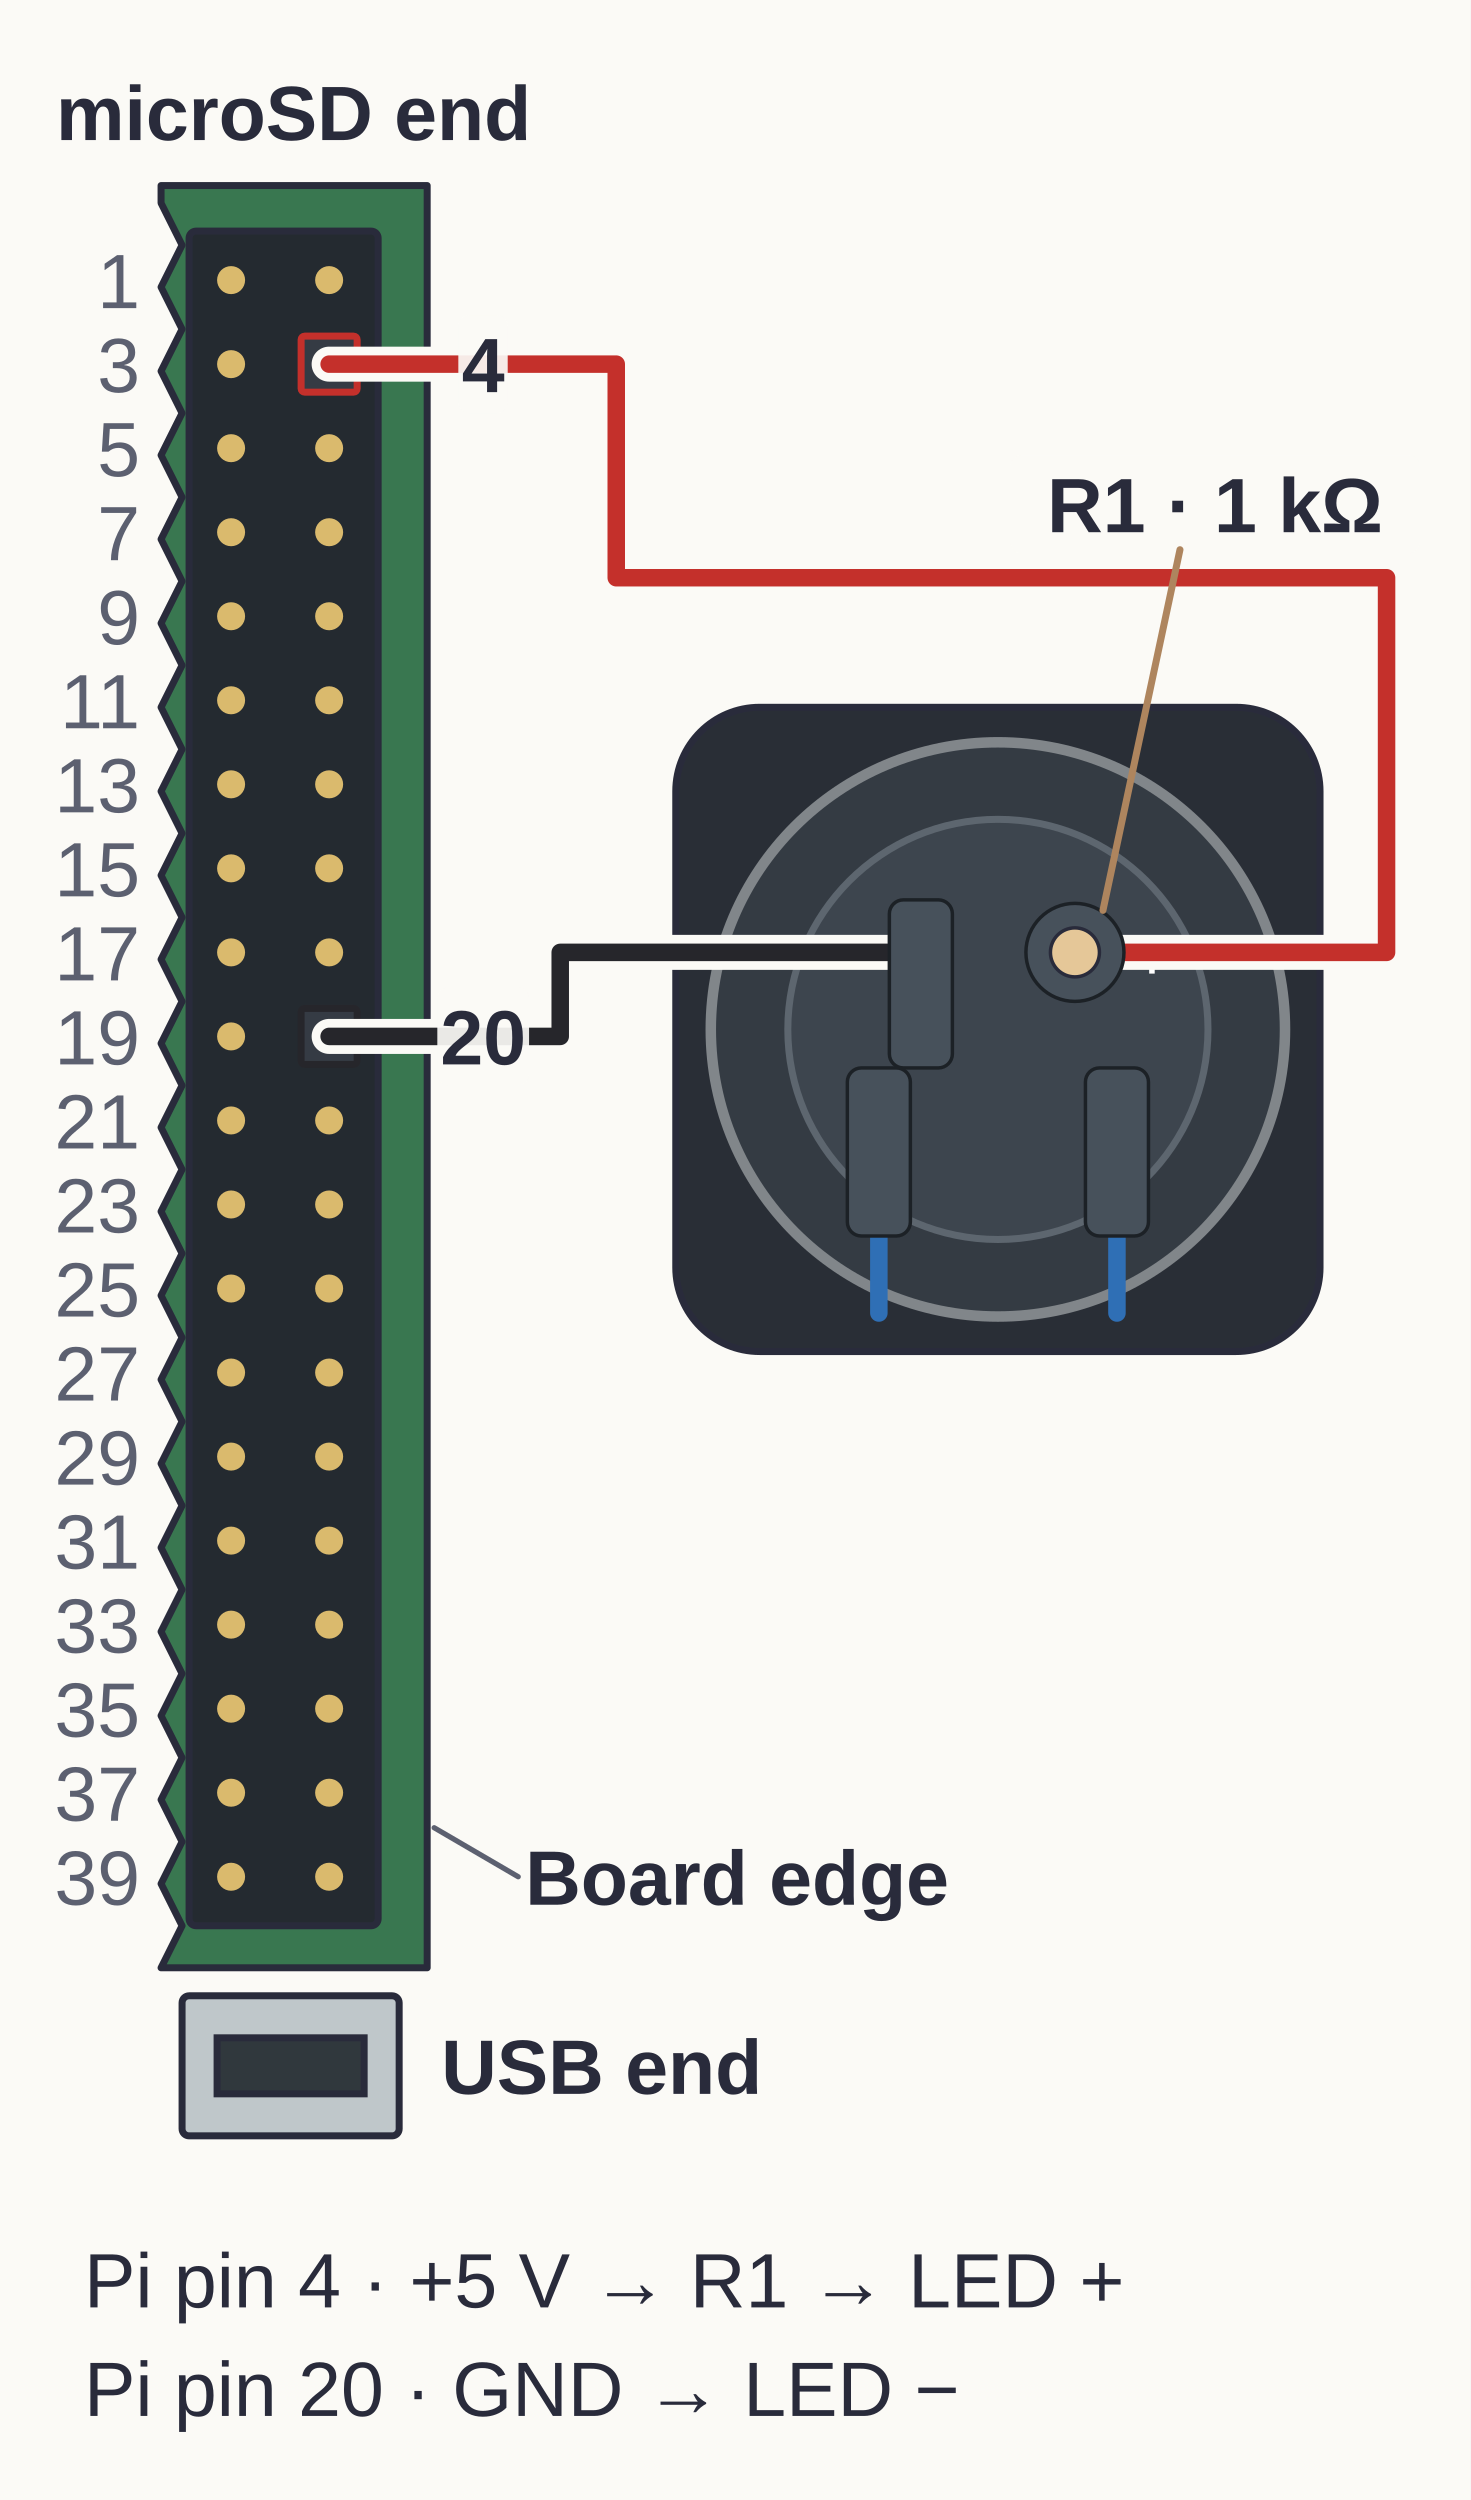
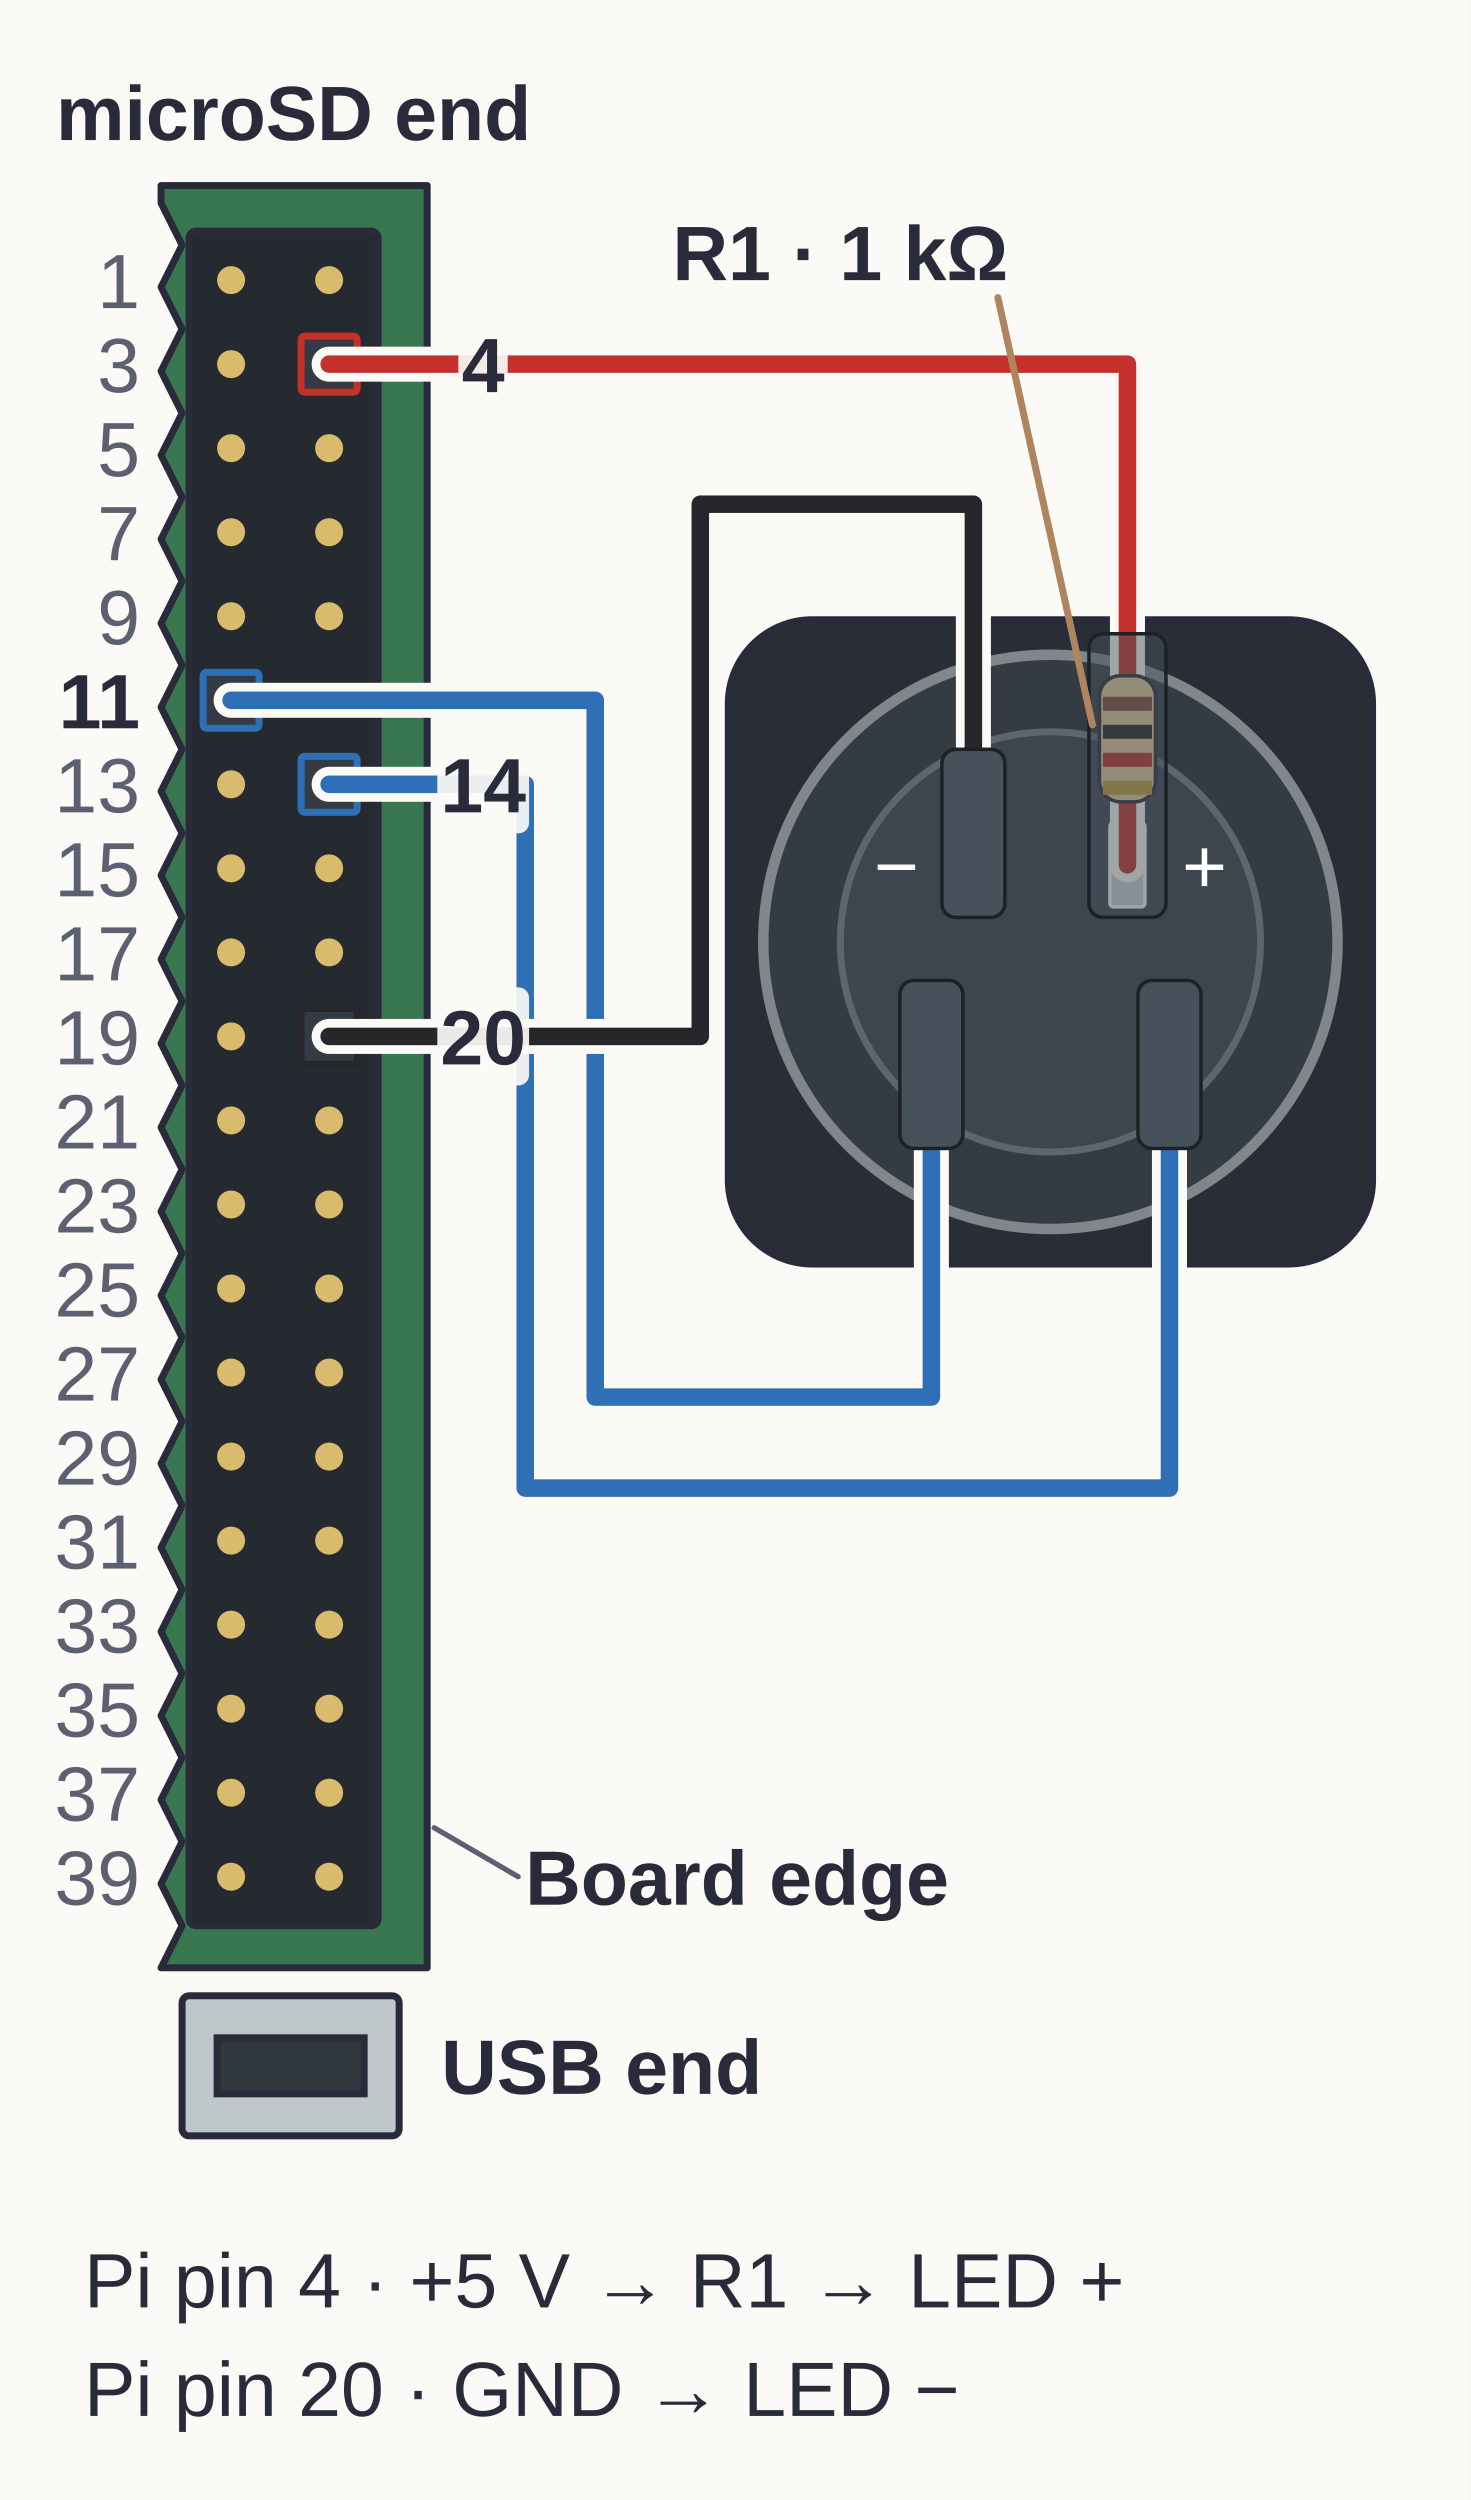
<svg xmlns="http://www.w3.org/2000/svg" viewBox="0 71 420 714" width="420" height="714" role="img">
  <defs>
    <marker id="arrow" viewBox="0 0 10 10" refX="8" refY="5" markerWidth="7" markerHeight="7" orient="auto-start-reverse">
      <path d="M0 0 L10 5 L0 10z" fill="#2f6fb5" />
    </marker>
  </defs>
  <rect x="0" y="71" width="420" height="714" fill="#fbfaf6" />
  <polygon points="46,124 122,124 122,633 46,633 52,621 46,609 52,597 46,585 52,573 46,561 52,549 46,537 52,525 46,513 52,501 46,489 52,477 46,465 52,453 46,441 52,429 46,417 52,405 46,393 52,381 46,369 52,357 46,345 52,333 46,321 52,309 46,297 52,285 46,273 52,261 46,249 52,237 46,225 52,213 46,201 52,189 46,177 52,165 46,153 52,141 46,129" fill="#397750" stroke="#292b3b" stroke-width="2" stroke-linejoin="round" />
  <rect x="54" y="137" width="54" height="484" rx="2" fill="#242a30" stroke="#292b3b" stroke-width="2" />
  <circle cx="66" cy="151" r="4" fill="#daba6d" stroke="none" stroke-width="2" />
  <text x="40" y="159" font-family="Arial,Helvetica,sans-serif" font-size="22" fill="#5c6070" font-weight="400" text-anchor="end">1</text>
  <circle cx="94" cy="151" r="4" fill="#daba6d" stroke="none" stroke-width="2" />
  <circle cx="66" cy="175" r="4" fill="#daba6d" stroke="none" stroke-width="2" />
  <text x="40" y="183" font-family="Arial,Helvetica,sans-serif" font-size="22" fill="#5c6070" font-weight="400" text-anchor="end">3</text>
  <circle cx="94" cy="175" r="4" fill="#daba6d" stroke="none" stroke-width="2" />
  <rect x="86" y="167" width="16" height="16" rx="1" fill="#353b44" stroke="#c4302b" stroke-width="2" />
  <circle cx="66" cy="199" r="4" fill="#daba6d" stroke="none" stroke-width="2" />
  <text x="40" y="207" font-family="Arial,Helvetica,sans-serif" font-size="22" fill="#5c6070" font-weight="400" text-anchor="end">5</text>
  <circle cx="94" cy="199" r="4" fill="#daba6d" stroke="none" stroke-width="2" />
  <circle cx="66" cy="223" r="4" fill="#daba6d" stroke="none" stroke-width="2" />
  <text x="40" y="231" font-family="Arial,Helvetica,sans-serif" font-size="22" fill="#5c6070" font-weight="400" text-anchor="end">7</text>
  <circle cx="94" cy="223" r="4" fill="#daba6d" stroke="none" stroke-width="2" />
  <circle cx="66" cy="247" r="4" fill="#daba6d" stroke="none" stroke-width="2" />
  <text x="40" y="255" font-family="Arial,Helvetica,sans-serif" font-size="22" fill="#5c6070" font-weight="400" text-anchor="end">9</text>
  <circle cx="94" cy="247" r="4" fill="#daba6d" stroke="none" stroke-width="2" />
  <circle cx="66" cy="271" r="4" fill="#daba6d" stroke="none" stroke-width="2" />
-   <text x="40" y="279" font-family="Arial,Helvetica,sans-serif" font-size="22" fill="#5c6070" font-weight="400" text-anchor="end">11</text>
+   <rect x="58" y="263" width="16" height="16" rx="1" fill="#353b44" stroke="#2f6fb5" stroke-width="2" />
  <circle cx="94" cy="271" r="4" fill="#daba6d" stroke="none" stroke-width="2" />
  <circle cx="66" cy="295" r="4" fill="#daba6d" stroke="none" stroke-width="2" />
  <text x="40" y="303" font-family="Arial,Helvetica,sans-serif" font-size="22" fill="#5c6070" font-weight="400" text-anchor="end">13</text>
  <circle cx="94" cy="295" r="4" fill="#daba6d" stroke="none" stroke-width="2" />
+   <rect x="86" y="287" width="16" height="16" rx="1" fill="#353b44" stroke="#2f6fb5" stroke-width="2" />
  <circle cx="66" cy="319" r="4" fill="#daba6d" stroke="none" stroke-width="2" />
  <text x="40" y="327" font-family="Arial,Helvetica,sans-serif" font-size="22" fill="#5c6070" font-weight="400" text-anchor="end">15</text>
  <circle cx="94" cy="319" r="4" fill="#daba6d" stroke="none" stroke-width="2" />
  <circle cx="66" cy="343" r="4" fill="#daba6d" stroke="none" stroke-width="2" />
  <text x="40" y="351" font-family="Arial,Helvetica,sans-serif" font-size="22" fill="#5c6070" font-weight="400" text-anchor="end">17</text>
  <circle cx="94" cy="343" r="4" fill="#daba6d" stroke="none" stroke-width="2" />
  <circle cx="66" cy="367" r="4" fill="#daba6d" stroke="none" stroke-width="2" />
  <text x="40" y="375" font-family="Arial,Helvetica,sans-serif" font-size="22" fill="#5c6070" font-weight="400" text-anchor="end">19</text>
  <circle cx="94" cy="367" r="4" fill="#daba6d" stroke="none" stroke-width="2" />
  <rect x="86" y="359" width="16" height="16" rx="1" fill="#353b44" stroke="#26262b" stroke-width="2" />
  <circle cx="66" cy="391" r="4" fill="#daba6d" stroke="none" stroke-width="2" />
  <text x="40" y="399" font-family="Arial,Helvetica,sans-serif" font-size="22" fill="#5c6070" font-weight="400" text-anchor="end">21</text>
  <circle cx="94" cy="391" r="4" fill="#daba6d" stroke="none" stroke-width="2" />
  <circle cx="66" cy="415" r="4" fill="#daba6d" stroke="none" stroke-width="2" />
  <text x="40" y="423" font-family="Arial,Helvetica,sans-serif" font-size="22" fill="#5c6070" font-weight="400" text-anchor="end">23</text>
  <circle cx="94" cy="415" r="4" fill="#daba6d" stroke="none" stroke-width="2" />
  <circle cx="66" cy="439" r="4" fill="#daba6d" stroke="none" stroke-width="2" />
  <text x="40" y="447" font-family="Arial,Helvetica,sans-serif" font-size="22" fill="#5c6070" font-weight="400" text-anchor="end">25</text>
  <circle cx="94" cy="439" r="4" fill="#daba6d" stroke="none" stroke-width="2" />
  <circle cx="66" cy="463" r="4" fill="#daba6d" stroke="none" stroke-width="2" />
  <text x="40" y="471" font-family="Arial,Helvetica,sans-serif" font-size="22" fill="#5c6070" font-weight="400" text-anchor="end">27</text>
  <circle cx="94" cy="463" r="4" fill="#daba6d" stroke="none" stroke-width="2" />
  <circle cx="66" cy="487" r="4" fill="#daba6d" stroke="none" stroke-width="2" />
  <text x="40" y="495" font-family="Arial,Helvetica,sans-serif" font-size="22" fill="#5c6070" font-weight="400" text-anchor="end">29</text>
  <circle cx="94" cy="487" r="4" fill="#daba6d" stroke="none" stroke-width="2" />
  <circle cx="66" cy="511" r="4" fill="#daba6d" stroke="none" stroke-width="2" />
  <text x="40" y="519" font-family="Arial,Helvetica,sans-serif" font-size="22" fill="#5c6070" font-weight="400" text-anchor="end">31</text>
  <circle cx="94" cy="511" r="4" fill="#daba6d" stroke="none" stroke-width="2" />
  <circle cx="66" cy="535" r="4" fill="#daba6d" stroke="none" stroke-width="2" />
  <text x="40" y="543" font-family="Arial,Helvetica,sans-serif" font-size="22" fill="#5c6070" font-weight="400" text-anchor="end">33</text>
  <circle cx="94" cy="535" r="4" fill="#daba6d" stroke="none" stroke-width="2" />
  <circle cx="66" cy="559" r="4" fill="#daba6d" stroke="none" stroke-width="2" />
  <text x="40" y="567" font-family="Arial,Helvetica,sans-serif" font-size="22" fill="#5c6070" font-weight="400" text-anchor="end">35</text>
  <circle cx="94" cy="559" r="4" fill="#daba6d" stroke="none" stroke-width="2" />
  <circle cx="66" cy="583" r="4" fill="#daba6d" stroke="none" stroke-width="2" />
  <text x="40" y="591" font-family="Arial,Helvetica,sans-serif" font-size="22" fill="#5c6070" font-weight="400" text-anchor="end">37</text>
  <circle cx="94" cy="583" r="4" fill="#daba6d" stroke="none" stroke-width="2" />
  <circle cx="66" cy="607" r="4" fill="#daba6d" stroke="none" stroke-width="2" />
  <text x="40" y="615" font-family="Arial,Helvetica,sans-serif" font-size="22" fill="#5c6070" font-weight="400" text-anchor="end">39</text>
  <circle cx="94" cy="607" r="4" fill="#daba6d" stroke="none" stroke-width="2" />
  <text x="16" y="111" font-family="Arial,Helvetica,sans-serif" font-size="22" fill="#292b3b" font-weight="700" text-anchor="start">microSD end</text>
  <rect x="52" y="641" width="62" height="40" rx="2" fill="#bfc7ca" stroke="#292b3b" stroke-width="2" />
  <rect x="62" y="653" width="42" height="16" rx="0" fill="#30383d" stroke="#292b3b" stroke-width="2" />
  <text x="126" y="669" font-family="Arial,Helvetica,sans-serif" font-size="22" fill="#292b3b" font-weight="700" text-anchor="start">USB end</text>
  <text x="150" y="615" font-family="Arial,Helvetica,sans-serif" font-size="22" fill="#292b3b" font-weight="700" text-anchor="start">Board edge</text>
  <path d="M148 607 L124 593" fill="none" stroke="#5c6070" stroke-width="1.5" stroke-linejoin="round" stroke-linecap="round" />
-   <rect x="193" y="273" width="184" height="184" rx="24" fill="#292e36" stroke="#292b3b" stroke-width="2" />
-   <circle cx="285" cy="365" r="82" fill="#343b43" stroke="#81868a" stroke-width="3" />
-   <circle cx="285" cy="365" r="60" fill="#3d454e" stroke="#5d666f" stroke-width="2" />
-   <rect x="258" y="331" width="10" height="24" rx="1" fill="#c9d0d4" stroke="#f6f6ee" stroke-width="1" />
-   <rect x="302" y="331" width="10" height="24" rx="1" fill="#c9d0d4" stroke="#f6f6ee" stroke-width="1" />
-   <rect x="246" y="379" width="10" height="24" rx="1" fill="#c9d0d4" stroke="#f6f6ee" stroke-width="1" />
-   <rect x="314" y="379" width="10" height="24" rx="1" fill="#c9d0d4" stroke="#f6f6ee" stroke-width="1" />
-   <text x="241" y="351" font-family="Arial,Helvetica,sans-serif" font-size="22" fill="#fff" font-weight="400" text-anchor="middle">−</text>
-   <text x="329" y="351" font-family="Arial,Helvetica,sans-serif" font-size="22" fill="#fff" font-weight="400" text-anchor="middle">+</text>
-   <path d="M251 424 L251 446" fill="none" stroke="#2f6fb5" stroke-width="5" stroke-linejoin="round" stroke-linecap="round" />
-   <rect x="242" y="376" width="18" height="48" rx="4" fill="#47515b" stroke="#1c2126" stroke-width="1" />
-   <path d="M319 424 L319 446" fill="none" stroke="#2f6fb5" stroke-width="5" stroke-linejoin="round" stroke-linecap="round" />
-   <rect x="310" y="376" width="18" height="48" rx="4" fill="#47515b" stroke="#1c2126" stroke-width="1" />
-   <path d="M94 367 L160 367 L160 343 L263 343" fill="none" stroke="#fbfaf6" stroke-width="10" stroke-linejoin="round" stroke-linecap="round" />
-   <path d="M94 367 L160 367 L160 343 L263 343" fill="none" stroke="#26262b" stroke-width="5" stroke-linejoin="round" stroke-linecap="round" />
-   <rect x="254" y="328" width="18" height="48" rx="4" fill="#47515b" stroke="#1c2126" stroke-width="1" />
-   <path d="M94 175 L176 175 L176 236 L396 236 L396 343 L307 343" fill="none" stroke="#fbfaf6" stroke-width="10" stroke-linejoin="round" stroke-linecap="round" />
-   <path d="M94 175 L176 175 L176 236 L396 236 L396 343 L307 343" fill="none" stroke="#c4302b" stroke-width="5" stroke-linejoin="round" stroke-linecap="round" />
-   <circle cx="307" cy="343" r="14" fill="#47515b" stroke="#1c2126" stroke-width="1" />
-   <circle cx="307" cy="343" r="7" fill="#e5c798" stroke="#292b3b" stroke-width="1" />
-   <rect x="288.6" y="201" width="116.9" height="28" rx="3" fill="#fbfaf6" opacity=".92" />
-   <text x="347" y="223" font-family="Arial,Helvetica,sans-serif" font-size="22" fill="#292b3b" font-weight="700" text-anchor="middle">R1 · 1 kΩ</text>
-   <path d="M337 228 L315 331" fill="none" stroke="#ae855e" stroke-width="2" stroke-linejoin="round" stroke-linecap="round" />
+   <rect x="208" y="248" width="184" height="184" rx="24" fill="#292e36" stroke="#292b3b" stroke-width="2" />
+   <circle cx="300" cy="340" r="82" fill="#343b43" stroke="#81868a" stroke-width="3" />
+   <circle cx="300" cy="340" r="60" fill="#3d454e" stroke="#5d666f" stroke-width="2" />
+   <rect x="273" y="306" width="10" height="24" rx="1" fill="#c9d0d4" stroke="#f6f6ee" stroke-width="1" />
+   <rect x="317" y="306" width="10" height="24" rx="1" fill="#c9d0d4" stroke="#f6f6ee" stroke-width="1" />
+   <rect x="261" y="354" width="10" height="24" rx="1" fill="#c9d0d4" stroke="#f6f6ee" stroke-width="1" />
+   <rect x="329" y="354" width="10" height="24" rx="1" fill="#c9d0d4" stroke="#f6f6ee" stroke-width="1" />
+   <text x="256" y="326" font-family="Arial,Helvetica,sans-serif" font-size="22" fill="#fff" font-weight="400" text-anchor="middle">−</text>
+   <text x="344" y="326" font-family="Arial,Helvetica,sans-serif" font-size="22" fill="#fff" font-weight="400" text-anchor="middle">+</text>
+   <path d="M66 271 L170 271 L170 470 L266 470 L266 366" fill="none" stroke="#fbfaf6" stroke-width="10" stroke-linejoin="round" stroke-linecap="round" />
+   <path d="M66 271 L170 271 L170 470 L266 470 L266 366" fill="none" stroke="#2f6fb5" stroke-width="5" stroke-linejoin="round" stroke-linecap="round" />
+   <path d="M94 295 L150 295 L150 496 L334 496 L334 366" fill="none" stroke="#fbfaf6" stroke-width="10" stroke-linejoin="round" stroke-linecap="round" />
+   <path d="M94 295 L150 295 L150 496 L334 496 L334 366" fill="none" stroke="#2f6fb5" stroke-width="5" stroke-linejoin="round" stroke-linecap="round" />
+   <path d="M94 367 L200 367 L200 215 L278 215 L278 318" fill="none" stroke="#fbfaf6" stroke-width="10" stroke-linejoin="round" stroke-linecap="round" />
+   <path d="M94 367 L200 367 L200 215 L278 215 L278 318" fill="none" stroke="#26262b" stroke-width="5" stroke-linejoin="round" stroke-linecap="round" />
+   <path d="M94 175 L322 175 L322 318" fill="none" stroke="#fbfaf6" stroke-width="10" stroke-linejoin="round" stroke-linecap="round" />
+   <path d="M94 175 L322 175 L322 318" fill="none" stroke="#c4302b" stroke-width="5" stroke-linejoin="round" stroke-linecap="round" />
+   <rect x="257" y="351" width="18" height="48" rx="4" fill="#47515b" stroke="#1c2126" stroke-width="1" />
+   <rect x="325" y="351" width="18" height="48" rx="4" fill="#47515b" stroke="#1c2126" stroke-width="1" />
+   <rect x="269" y="285" width="18" height="48" rx="4" fill="#47515b" stroke="#1c2126" stroke-width="1" />
+   <rect x="314" y="264" width="16" height="36" rx="6" fill="#e5c798" stroke="#292b3b" stroke-width="1" />
+   <rect x="315" y="270" width="14" height="4" rx="0" fill="#7c4a31" stroke="none" stroke-width="2" />
+   <rect x="315" y="278" width="14" height="4" rx="0" fill="#222" stroke="none" stroke-width="2" />
+   <rect x="315" y="286" width="14" height="4" rx="0" fill="#b63226" stroke="none" stroke-width="2" />
+   <rect x="315" y="294" width="14" height="4" rx="0" fill="#be9b36" stroke="none" stroke-width="2" />
+   <rect x="311" y="252" width="22" height="81" rx="4" fill="#47515b" fill-opacity="0.5" stroke="#1c2126" stroke-width="1" />
+   <rect x="181.6" y="129" width="116.9" height="28" rx="3" fill="#fbfaf6" opacity=".92" />
+   <text x="240" y="151" font-family="Arial,Helvetica,sans-serif" font-size="22" fill="#292b3b" font-weight="700" text-anchor="middle">R1 · 1 kΩ</text>
+   <path d="M285 156 L312 278" fill="none" stroke="#ae855e" stroke-width="2" stroke-linejoin="round" stroke-linecap="round" />
+   <text x="40" y="279" font-family="Arial,Helvetica,sans-serif" font-size="22" fill="#292b3b" font-weight="700" text-anchor="end">11</text>
  <rect x="130.9" y="161" width="14.1" height="28" rx="3" fill="#fbfaf6" opacity=".92" />
  <text x="138" y="183" font-family="Arial,Helvetica,sans-serif" font-size="22" fill="#292b3b" font-weight="700" text-anchor="middle">4</text>
  <rect x="124.9" y="353" width="26.2" height="28" rx="3" fill="#fbfaf6" opacity=".92" />
  <text x="138" y="375" font-family="Arial,Helvetica,sans-serif" font-size="22" fill="#292b3b" font-weight="700" text-anchor="middle">20</text>
+   <rect x="124.9" y="281" width="26.2" height="28" rx="3" fill="#fbfaf6" opacity=".92" />
+   <text x="138" y="303" font-family="Arial,Helvetica,sans-serif" font-size="22" fill="#292b3b" font-weight="700" text-anchor="middle">14</text>
  <text x="24" y="730" font-family="Arial,Helvetica,sans-serif" font-size="22" fill="#292b3b" font-weight="400" text-anchor="start">Pi pin 4 · +5 V → R1 → LED +</text>
  <text x="24" y="761" font-family="Arial,Helvetica,sans-serif" font-size="22" fill="#292b3b" font-weight="400" text-anchor="start">Pi pin 20 · GND → LED −</text>
</svg>
